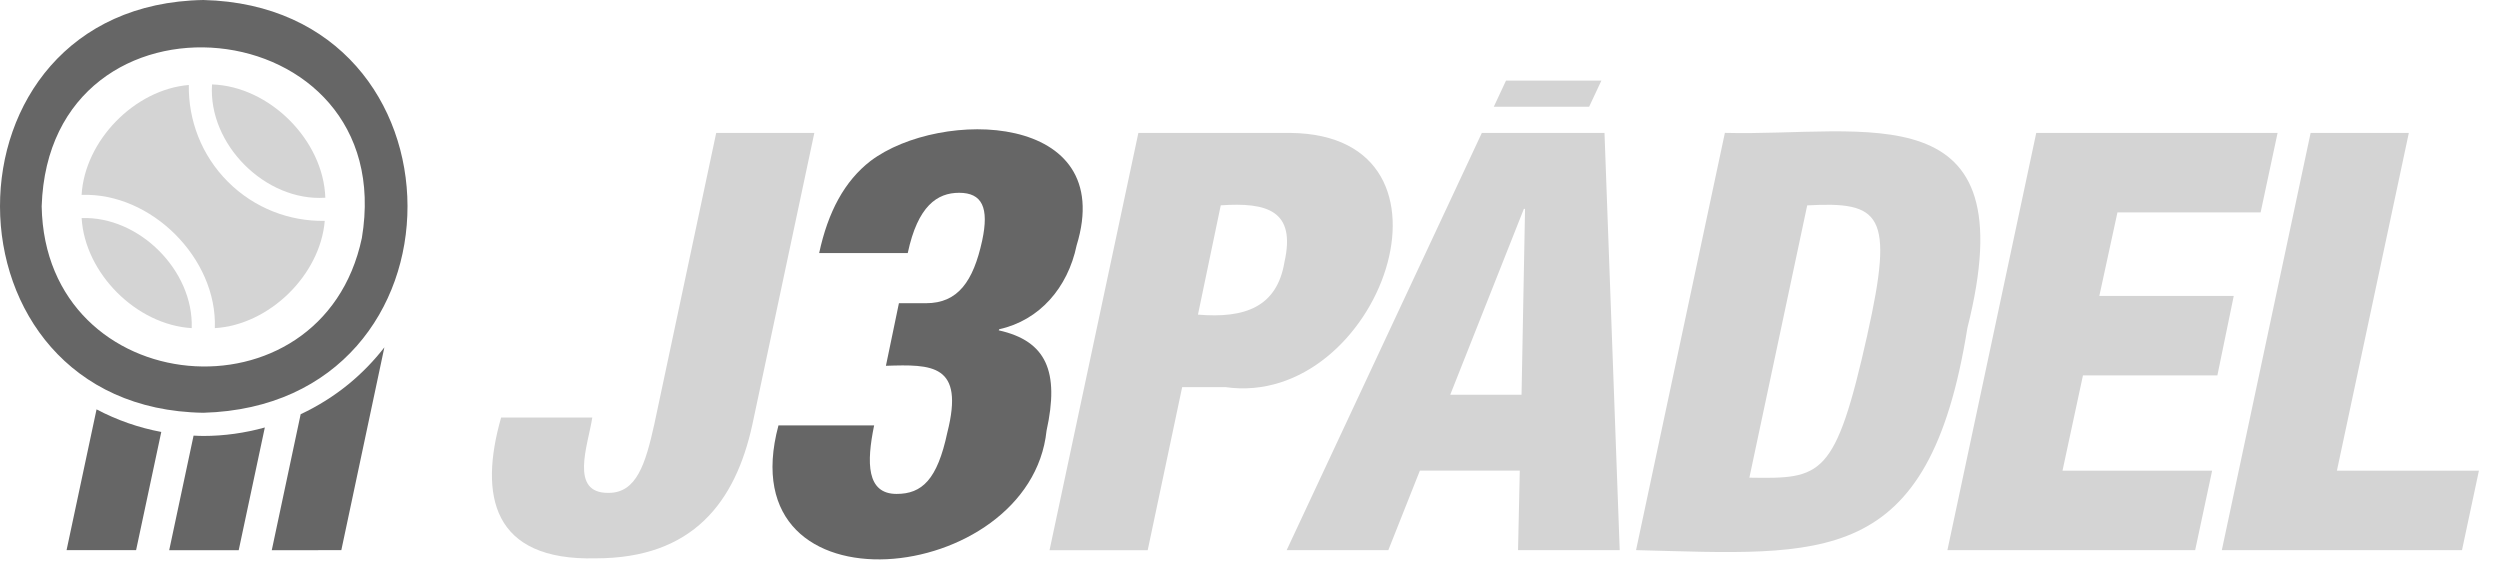
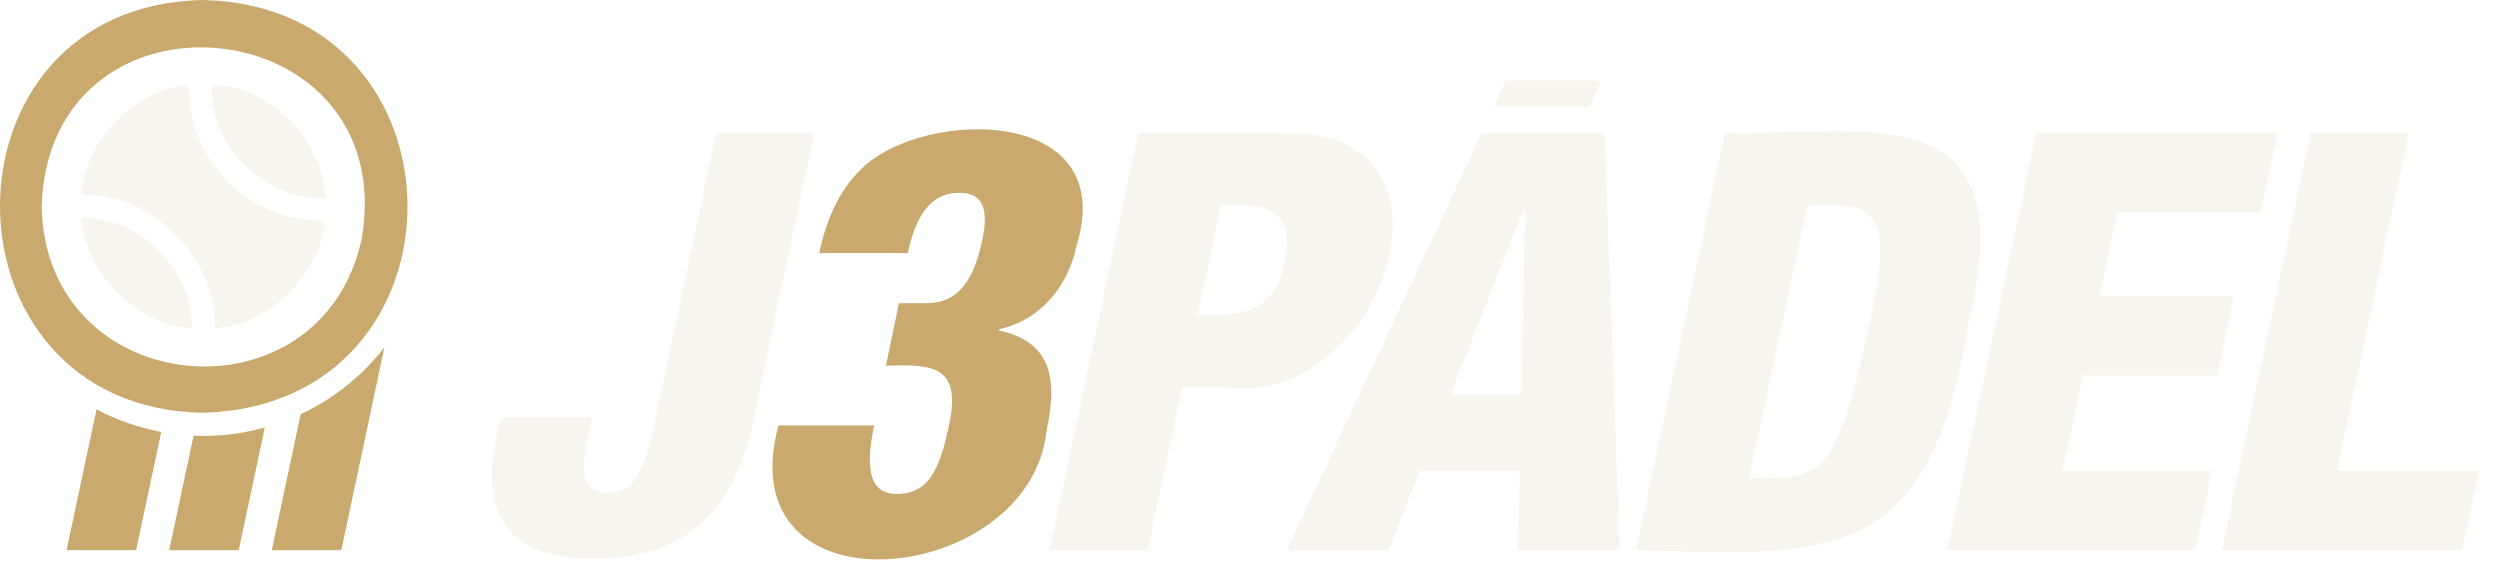
<svg xmlns="http://www.w3.org/2000/svg" viewBox="0 0 600 135">
  <g transform="scale(0.6585)">
-     <path fill="#666666" d="M74.13,0c-99.18,1.72-98.49,148.91-.03,150.44,99.53-2.75,98.92-148.04.03-150.44ZM131.88,86.77c-14.47,68.36-115.43,59.57-116.69-11.57C17.88-9.88,145.93,2.79,131.88,86.77Z" />
-     <path fill="#d4d4d4" d="M68.83,30.97c-19.79,1.66-37.93,20.27-39.09,40.06,25.38-.94,49.5,23.19,48.56,48.56,19.79-1.16,38.4-19.3,40.06-39.09-12.75.21-25.57-4.53-35.29-14.25-9.71-9.71-14.45-22.54-14.25-35.29Z" />
-     <path fill="#d4d4d4" d="M77.28,30.77c-1.47,21.83,19.47,42.76,41.29,41.29-.69-20.97-20.33-40.6-41.29-41.29Z" />
-     <path fill="#d4d4d4" d="M29.75,79.48c1.21,20.15,19.96,38.91,40.12,40.11.75-20.96-19.16-40.87-40.12-40.11Z" />
-     <path fill="#666666" d="M70.55,158.77l-8.88,41.75h25.33l9.52-44.72c-7.26,2.02-14.8,3.09-22.42,3.09-1.18,0-2.37-.07-3.55-.12Z" />
-     <path fill="#666666" d="M127.02,140.02c-5.36,4.38-11.23,8.04-17.44,10.95l-10.53,49.56,25.35-.02,15.69-73.91c-3.83,4.92-8.2,9.44-13.07,13.42Z" />
-     <path fill="#666666" d="M24.26,200.51h25.34l9.18-43.08c-8.22-1.53-16.18-4.32-23.59-8.23l-10.93,51.31Z" />
+     <path fill="#C9A96E" d="M74.13,0c-99.18,1.72-98.49,148.91-.03,150.44,99.53-2.75,98.92-148.04.03-150.44ZM131.88,86.77c-14.47,68.36-115.43,59.57-116.69-11.57C17.88-9.88,145.93,2.79,131.88,86.77Z" />
+     <path fill="#F8F5EF" d="M68.83,30.97c-19.79,1.66-37.93,20.27-39.09,40.06,25.38-.94,49.5,23.19,48.56,48.56,19.79-1.16,38.4-19.3,40.06-39.09-12.75.21-25.57-4.53-35.29-14.25-9.71-9.71-14.45-22.54-14.25-35.29Z" />
+     <path fill="#F8F5EF" d="M77.28,30.77c-1.47,21.83,19.47,42.76,41.29,41.29-.69-20.97-20.33-40.6-41.29-41.29Z" />
+     <path fill="#F8F5EF" d="M29.75,79.48c1.21,20.15,19.96,38.91,40.12,40.11.75-20.96-19.16-40.87-40.12-40.11Z" />
+     <path fill="#C9A96E" d="M70.55,158.77l-8.88,41.75h25.33l9.52-44.72c-7.26,2.02-14.8,3.09-22.42,3.09-1.18,0-2.37-.07-3.55-.12Z" />
+     <path fill="#C9A96E" d="M127.02,140.02c-5.36,4.38-11.23,8.04-17.44,10.95l-10.53,49.56,25.35-.02,15.69-73.91c-3.83,4.92-8.2,9.44-13.07,13.42Z" />
+     <path fill="#C9A96E" d="M24.26,200.51h25.34l9.18-43.08c-8.22-1.53-16.18-4.32-23.59-8.23l-10.93,51.31Z" />
  </g>
  <g transform="translate(-31,-68.5)">
-     <path fill="#d4d4d4" d="M202.89,100.4l-14.87,69.98c-2.1,9.4-4.21,16.41-10.94,16.41-9.53.15-4.94-11.47-3.93-18.09h-21.88c-5.34,18.71-2.18,34.43,22.72,33.8,23.28,0,33.52-13.47,37.58-32.12l14.87-69.98h-23.56Z" />
-     <path fill="#666666" d="M270.69,147.79l.14-.28c9.63-2.13,16.44-9.92,18.56-20.12,9.84-32.04-32.68-32.92-49.46-20.26-6.23,4.82-10.2,12.18-12.33,22.1h21.26c2.41-11.33,7.09-14.46,12.33-14.46,5.53,0,7.23,3.55,5.53,11.48-2.13,9.78-5.81,15.02-13.46,15.02h-6.52l-3.12,15.02c11.05-.36,18.91-.45,14.74,16.01-2.41,11.34-6.09,14.74-12.18,14.74-7.23,0-7.23-7.51-5.39-16.44h-22.96c-12.46,46.49,60.42,38.71,64.34,1.27,3.12-14.17,0-21.54-11.48-24.09Z" />
-     <path fill="#d4d4d4" d="M340.67,100.4h-36.46s-21.32,100.14-21.32,100.14h23.56l8.27-39.13h10.38c36.96,5.25,60.49-60.54,15.57-61.01ZM339.27,131.39c-1.8,10.81-9.5,13.57-20.76,12.62l5.47-26.23c11.1-.76,18.09,1.22,15.29,13.61Z" />
-     <path fill="#d4d4d4" d="M386.64,100.4l-46.84,100.13h24.4l7.57-19.08h23.98l-.42,19.08h24.4l-3.65-100.13h-29.45ZM396.17,163.23h-17.11l17.67-44.6h.28l-.84,44.6Z" />
-     <polygon fill="#d4d4d4" points="415.33 87.85 392.44 87.85 389.51 94.12 412.39 94.12 415.33 87.85" />
-     <path fill="#d4d4d4" d="M444.97,100.4l-21.32,100.13c45.03,1.12,70.25,4.59,79.52-53.3,14.47-57.33-24.34-45.95-58.2-46.84ZM479.18,148.78c-7.71,34.45-10.94,34.64-28.33,34.36l13.88-65.35c17.63-.94,20.96,1.92,14.44,30.99Z" />
-     <polygon fill="#d4d4d4" points="563.17 158.6 567.1 139.52 534.84 139.52 539.19 119.47 573.55 119.47 577.62 100.4 519.7 100.4 498.38 200.53 557.84 200.53 561.91 181.46 526 181.46 530.91 158.6 563.17 158.6" />
-     <polygon fill="#d4d4d4" points="591.86 181.46 609.12 100.4 585.55 100.4 564.24 200.53 621.88 200.53 625.94 181.46 591.86 181.46" />
+     <path fill="#F8F5EF" d="M202.89,100.4l-14.87,69.98c-2.1,9.4-4.21,16.41-10.94,16.41-9.53.15-4.94-11.47-3.93-18.09h-21.88c-5.34,18.71-2.18,34.43,22.72,33.8,23.28,0,33.52-13.47,37.58-32.12l14.87-69.98h-23.56Z" />
+     <path fill="#C9A96E" d="M270.69,147.79l.14-.28c9.63-2.13,16.44-9.92,18.56-20.12,9.84-32.04-32.68-32.92-49.46-20.26-6.23,4.82-10.2,12.18-12.33,22.1h21.26c2.41-11.33,7.09-14.46,12.33-14.46,5.53,0,7.23,3.55,5.53,11.48-2.13,9.78-5.81,15.02-13.46,15.02h-6.52l-3.12,15.02c11.05-.36,18.91-.45,14.74,16.01-2.41,11.34-6.09,14.74-12.18,14.74-7.23,0-7.23-7.51-5.39-16.44h-22.96c-12.46,46.49,60.42,38.71,64.34,1.27,3.12-14.17,0-21.54-11.48-24.09Z" />
+     <path fill="#F8F5EF" d="M340.67,100.4h-36.46s-21.32,100.14-21.32,100.14h23.56l8.27-39.13h10.38c36.96,5.25,60.49-60.54,15.57-61.01ZM339.27,131.39c-1.8,10.81-9.5,13.57-20.76,12.62l5.47-26.23c11.1-.76,18.09,1.22,15.29,13.61Z" />
+     <path fill="#F8F5EF" d="M386.64,100.4l-46.84,100.13h24.4l7.57-19.08h23.98l-.42,19.08h24.4l-3.65-100.13h-29.45ZM396.17,163.23h-17.11l17.67-44.6h.28l-.84,44.6Z" />
+     <polygon fill="#F8F5EF" points="415.33 87.85 392.44 87.85 389.51 94.12 412.39 94.12 415.33 87.85" />
+     <path fill="#F8F5EF" d="M444.97,100.4l-21.32,100.13c45.03,1.12,70.25,4.59,79.52-53.3,14.47-57.33-24.34-45.95-58.2-46.84ZM479.18,148.78c-7.71,34.45-10.94,34.64-28.33,34.36l13.88-65.35c17.63-.94,20.96,1.92,14.44,30.99Z" />
+     <polygon fill="#F8F5EF" points="563.17 158.6 567.1 139.52 534.84 139.52 539.19 119.47 573.55 119.47 577.62 100.4 519.7 100.4 498.38 200.53 557.84 200.53 561.91 181.46 526 181.46 530.91 158.6 563.17 158.6" />
+     <polygon fill="#F8F5EF" points="591.86 181.46 609.12 100.4 585.55 100.4 564.24 200.53 621.88 200.53 625.94 181.46 591.86 181.46" />
  </g>
</svg>
